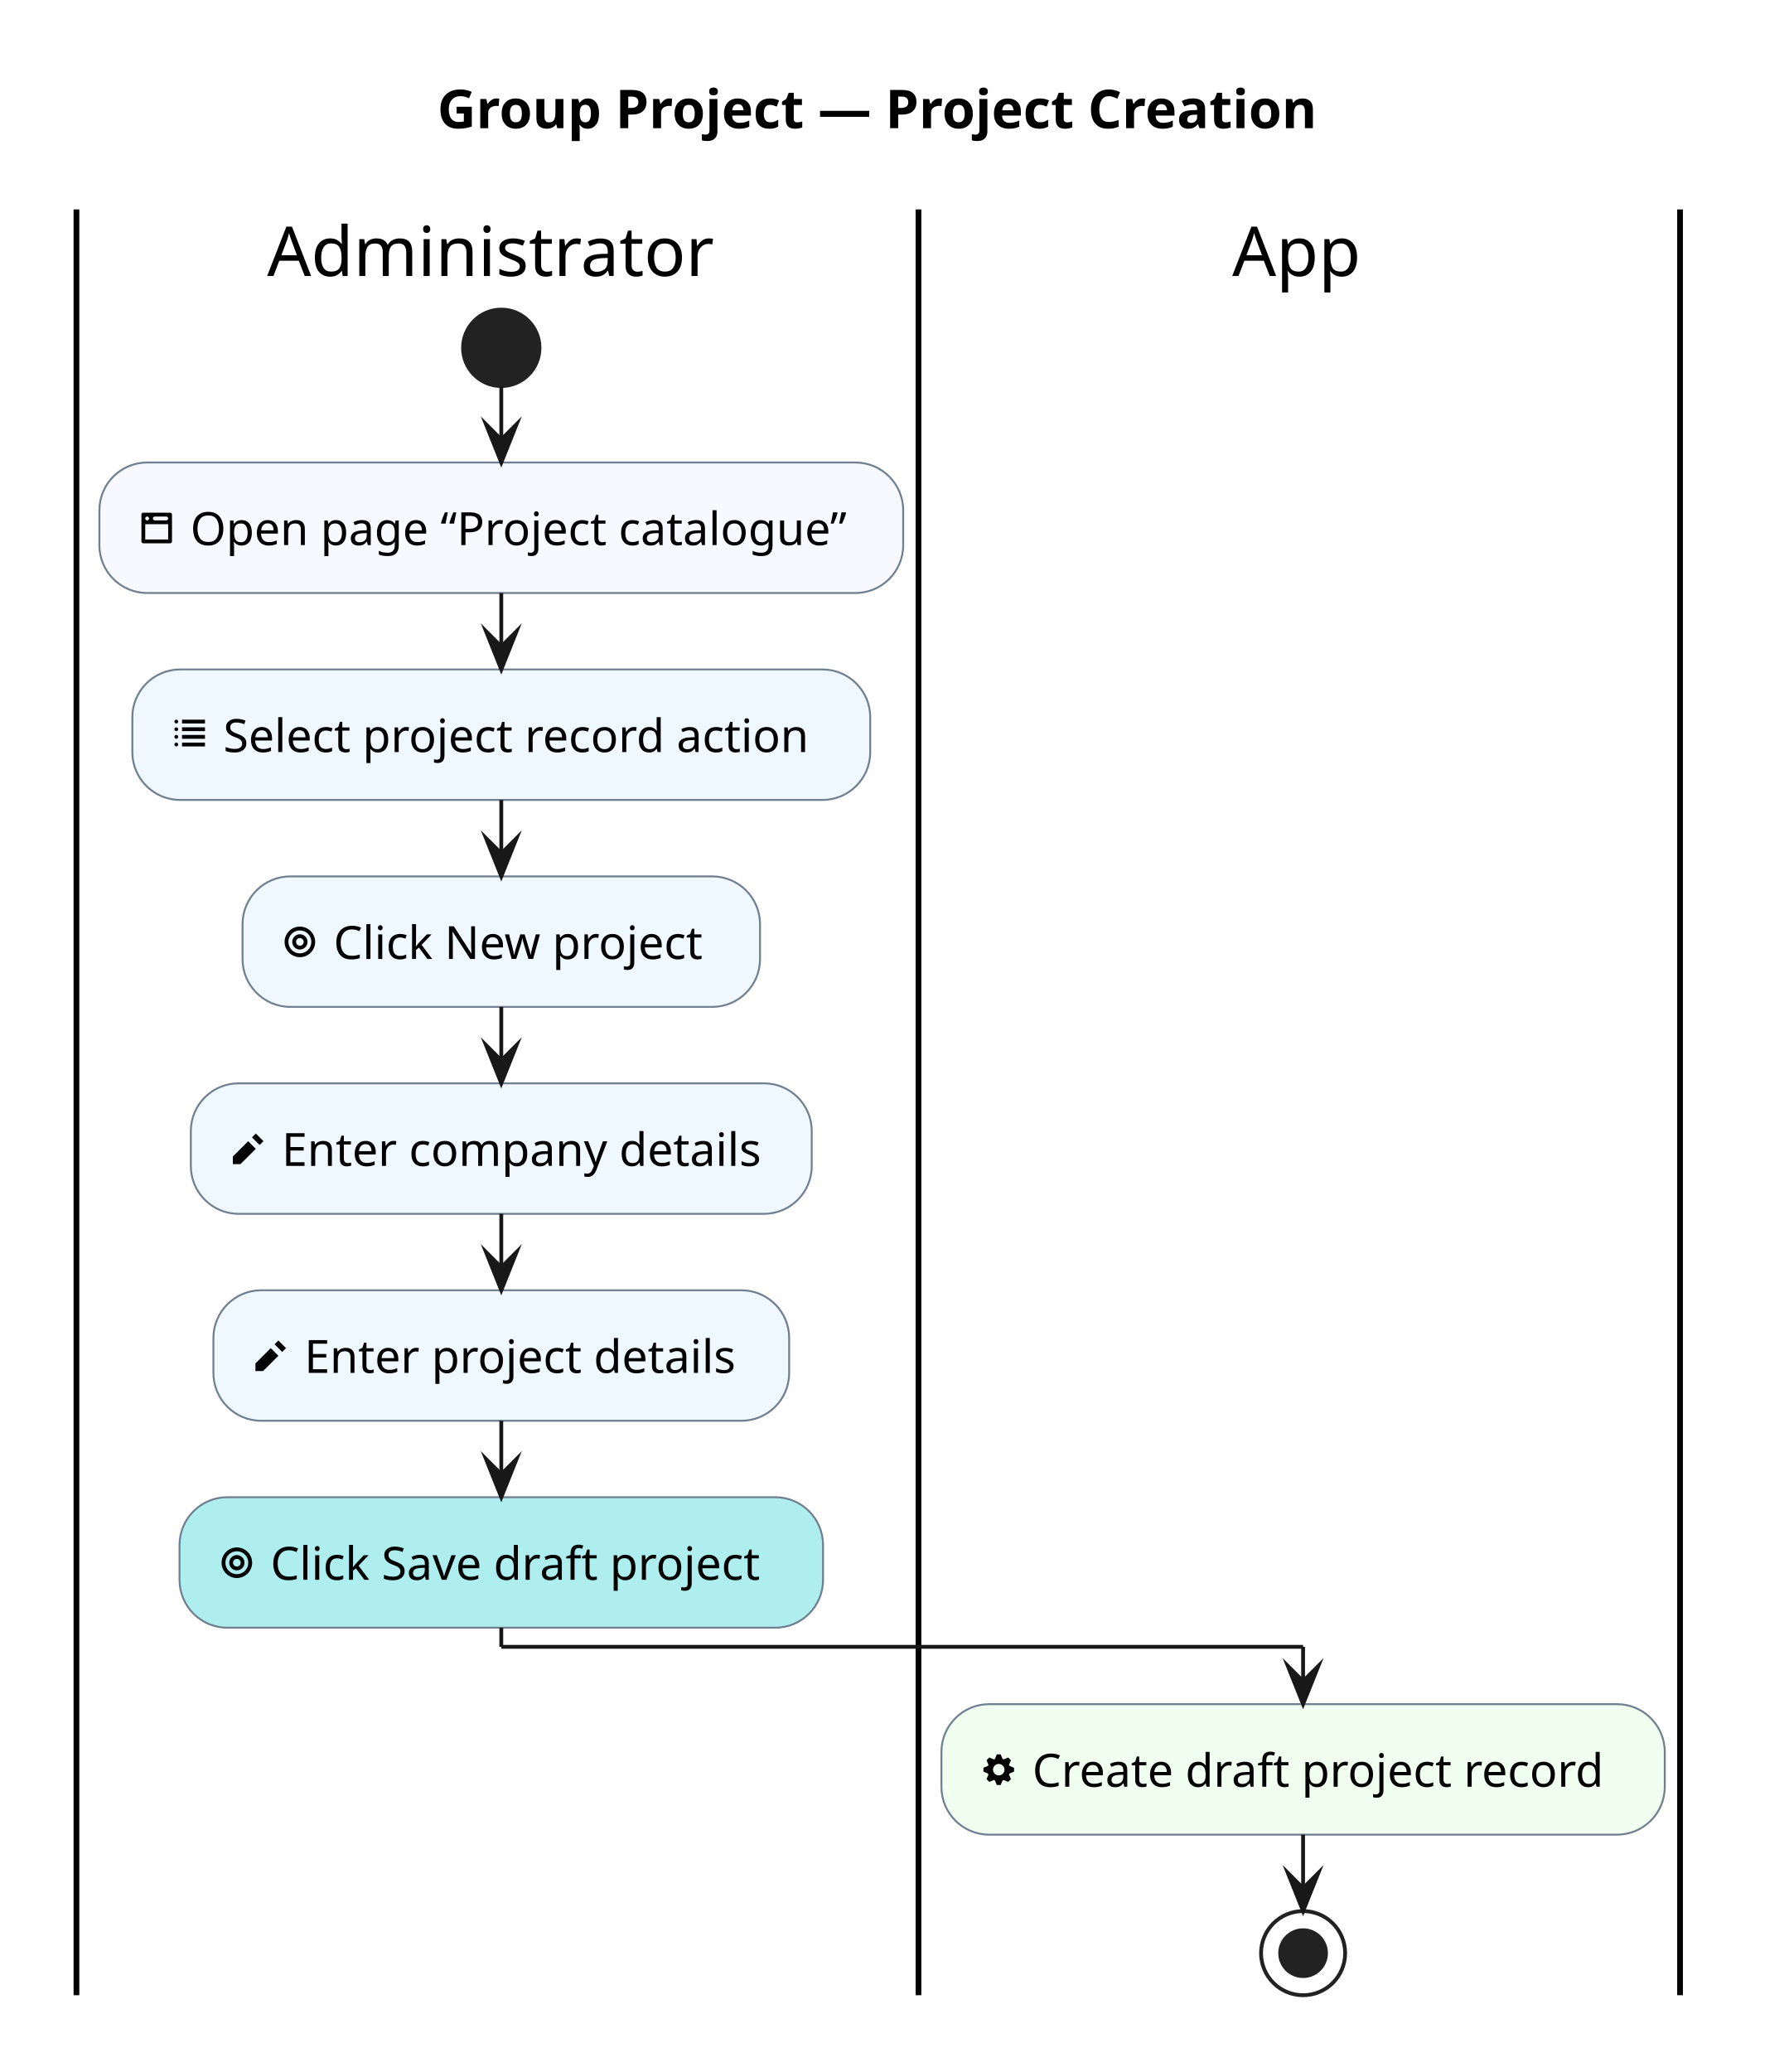
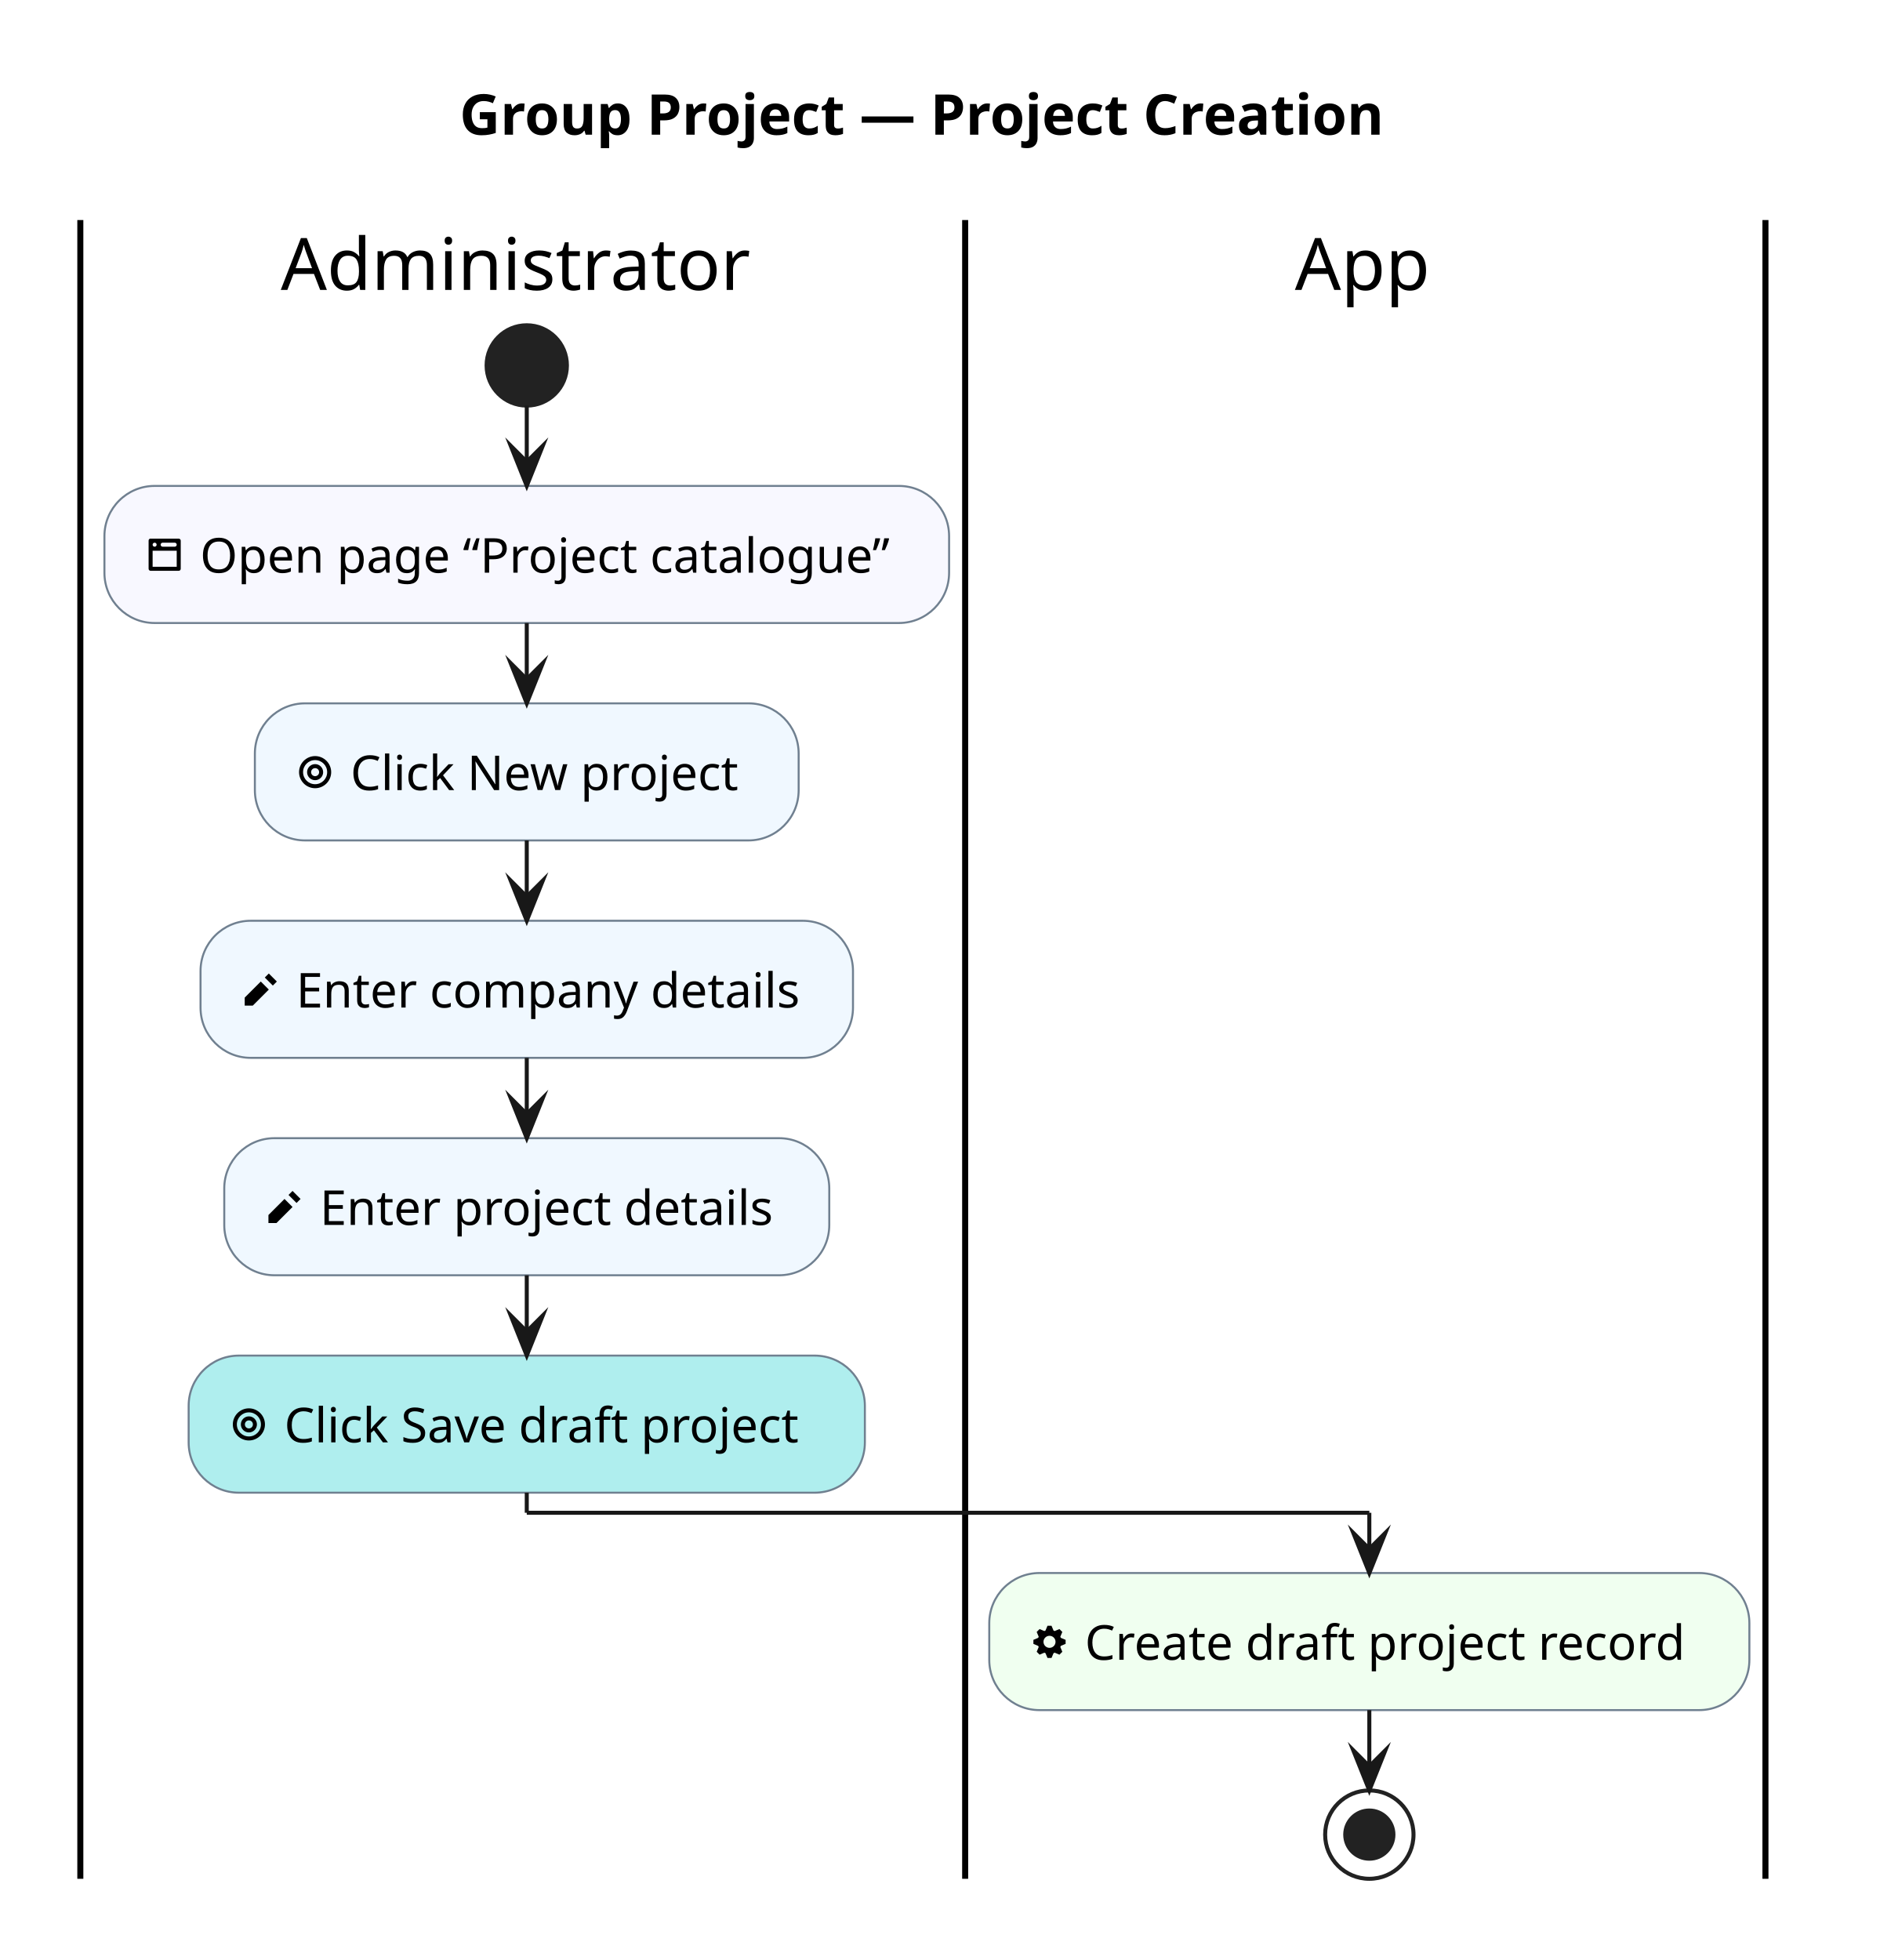
- <svg xmlns="http://www.w3.org/2000/svg" contentStyleType="text/css" data-diagram-type="ACTIVITY" height="542px" preserveAspectRatio="none" style="width:468px;height:542px;background:#FFFFFF;" version="1.1" viewBox="0 0 468 542" width="468px" zoomAndPan="magnify">
+ <svg xmlns="http://www.w3.org/2000/svg" contentStyleType="text/css" data-diagram-type="ACTIVITY" height="488px" preserveAspectRatio="none" style="width:468px;height:488px;background:#FFFFFF;" version="1.1" viewBox="0 0 468 488" width="468px" zoomAndPan="magnify">
  <defs />
  <g>
    <g class="title" data-source-line="2">
      <text fill="#000000" font-family="sans-serif" font-size="14" font-weight="700" lengthAdjust="spacing" textLength="237.569" x="114.423" y="33.535">Group Project — Project Creation</text>
    </g>
    <rect fill="none" height="21.199" style="stroke:none;stroke-width:1;" width="421.416" x="20" y="54.785" />
    <ellipse cx="131.155" cy="90.984" fill="#222222" rx="10" ry="10" style="stroke:#222222;stroke-width:1;" />
    <rect fill="#F8F8FF" height="34.133" rx="12.5" ry="12.5" style="stroke:#708090;stroke-width:0.5;" width="210.31" x="26" y="120.984" />
    <path d="M37.34,134.117 A0.5,0.5 0 0 0 37,134.617 L37,141.617 A0.5,0.5 0 0 0 37.5,142.117 L44.5,142.117 A0.5,0.5 0 0 0 45,141.617 L45,134.617 A0.5,0.5 0 0 0 44.5,134.117 L37.5,134.117 A0.5,0.5 0 0 0 37.41,134.117 A0.5,0.5 0 0 0 37.35,134.117 M38.5,135.117 C38.78,135.117 39,135.337 39,135.617 C39,135.897 38.78,136.117 38.5,136.117 C38.22,136.117 38,135.897 38,135.617 C38,135.337 38.22,135.117 38.5,135.117 M40.5,135.117 L43.5,135.117 C43.78,135.117 44,135.337 44,135.617 C44,135.897 43.78,136.117 43.5,136.117 L40.5,136.117 C40.22,136.117 40,135.897 40,135.617 C40,135.337 40.22,135.117 40.5,135.117 M38,137.117 L44,137.117 L44,141.117 L38,141.117 L38,137.117" fill="#000000" />
    <text fill="#000000" font-family="sans-serif" font-size="12" lengthAdjust="spacing" textLength="176.514" x="49.797" y="142.586">Open page “Project catalogue”</text>
-     <rect fill="#F0F8FF" height="34.133" rx="12.5" ry="12.5" style="stroke:#708090;stroke-width:0.5;" width="193.055" x="34.628" y="175.117" />
-     <path d="M46.128,188.25 C45.848,188.25 45.628,188.47 45.628,188.75 C45.628,189.03 45.848,189.25 46.128,189.25 C46.408,189.25 46.628,189.03 46.628,188.75 C46.628,188.47 46.408,188.25 46.128,188.25 M47.628,188.25 L47.628,189.25 L53.628,189.25 L53.628,188.25 L47.628,188.25 M46.128,190.25 C45.848,190.25 45.628,190.47 45.628,190.75 C45.628,191.03 45.848,191.25 46.128,191.25 C46.408,191.25 46.628,191.03 46.628,190.75 C46.628,190.47 46.408,190.25 46.128,190.25 M47.628,190.25 L47.628,191.25 L53.628,191.25 L53.628,190.25 L47.628,190.25 M46.128,192.25 C45.848,192.25 45.628,192.47 45.628,192.75 C45.628,193.03 45.848,193.25 46.128,193.25 C46.408,193.25 46.628,193.03 46.628,192.75 C46.628,192.47 46.408,192.25 46.128,192.25 M47.628,192.25 L47.628,193.25 L53.628,193.25 L53.628,192.25 L47.628,192.25 M46.128,194.25 C45.848,194.25 45.628,194.47 45.628,194.75 C45.628,195.03 45.848,195.25 46.128,195.25 C46.408,195.25 46.628,195.03 46.628,194.75 C46.628,194.47 46.408,194.25 46.128,194.25 M47.628,194.25 L47.628,195.25 L53.628,195.25 L53.628,194.25 L47.628,194.25" fill="#000000" />
-     <text fill="#000000" font-family="sans-serif" font-size="12" lengthAdjust="spacing" textLength="159.258" x="58.425" y="196.719">Select project record action</text>
-     <rect fill="#F0F8FF" height="34.133" rx="12.5" ry="12.5" style="stroke:#708090;stroke-width:0.5;" width="135.393" x="63.459" y="229.25" />
-     <path d="M78.459,242.383 C76.259,242.383 74.459,244.183 74.459,246.383 C74.459,248.583 76.259,250.383 78.459,250.383 C80.659,250.383 82.459,248.583 82.459,246.383 C82.459,244.183 80.659,242.383 78.459,242.383 M78.459,243.383 C80.119,243.383 81.459,244.723 81.459,246.383 C81.459,248.043 80.119,249.383 78.459,249.383 C76.799,249.383 75.459,248.043 75.459,246.383 C75.459,244.723 76.799,243.383 78.459,243.383 M78.459,244.383 C77.359,244.383 76.459,245.283 76.459,246.383 C76.459,247.483 77.359,248.383 78.459,248.383 C79.559,248.383 80.459,247.483 80.459,246.383 C80.459,245.283 79.559,244.383 78.459,244.383 M78.459,245.383 C79.019,245.383 79.459,245.823 79.459,246.383 C79.459,246.943 79.019,247.383 78.459,247.383 C77.899,247.383 77.459,246.943 77.459,246.383 C77.459,245.823 77.899,245.383 78.459,245.383" fill="#000000" />
-     <text fill="#000000" font-family="sans-serif" font-size="12" lengthAdjust="spacing" textLength="101.596" x="87.256" y="250.852">Click New project</text>
-     <rect fill="#F0F8FF" height="34.133" rx="12.5" ry="12.5" style="stroke:#708090;stroke-width:0.5;" width="162.451" x="49.93" y="283.383" />
-     <path d="M66.93,296.516 L65.93,297.516 L67.93,299.516 L68.93,298.516 L66.93,296.516 M64.93,298.516 L60.93,302.516 L60.93,304.516 L62.93,304.516 L66.93,300.516 L64.93,298.516" fill="#000000" />
-     <text fill="#000000" font-family="sans-serif" font-size="12" lengthAdjust="spacing" textLength="128.654" x="73.727" y="304.984">Enter company details</text>
-     <rect fill="#F0F8FF" height="34.133" rx="12.5" ry="12.5" style="stroke:#708090;stroke-width:0.5;" width="150.639" x="55.836" y="337.516" />
-     <path d="M72.836,350.648 L71.836,351.648 L73.836,353.648 L74.836,352.648 L72.836,350.648 M70.836,352.648 L66.836,356.648 L66.836,358.648 L68.836,358.648 L72.836,354.648 L70.836,352.648" fill="#000000" />
-     <text fill="#000000" font-family="sans-serif" font-size="12" lengthAdjust="spacing" textLength="116.842" x="79.633" y="359.117">Enter project details</text>
-     <rect fill="#AFEEEE" height="34.133" rx="12.5" ry="12.5" style="stroke:#708090;stroke-width:0.5;" width="168.369" x="46.971" y="391.648" />
-     <path d="M61.971,404.781 C59.771,404.781 57.971,406.581 57.971,408.781 C57.971,410.981 59.771,412.781 61.971,412.781 C64.171,412.781 65.971,410.981 65.971,408.781 C65.971,406.581 64.171,404.781 61.971,404.781 M61.971,405.781 C63.631,405.781 64.971,407.121 64.971,408.781 C64.971,410.441 63.631,411.781 61.971,411.781 C60.311,411.781 58.971,410.441 58.971,408.781 C58.971,407.121 60.311,405.781 61.971,405.781 M61.971,406.781 C60.871,406.781 59.971,407.681 59.971,408.781 C59.971,409.881 60.871,410.781 61.971,410.781 C63.071,410.781 63.971,409.881 63.971,408.781 C63.971,407.681 63.071,406.781 61.971,406.781 M61.971,407.781 C62.531,407.781 62.971,408.221 62.971,408.781 C62.971,409.341 62.531,409.781 61.971,409.781 C61.411,409.781 60.971,409.341 60.971,408.781 C60.971,408.221 61.411,407.781 61.971,407.781" fill="#000000" />
-     <text fill="#000000" font-family="sans-serif" font-size="12" lengthAdjust="spacing" textLength="134.572" x="70.768" y="413.25">Click Save draft project</text>
-     <line style="stroke:#000000;stroke-width:1.5;" x1="20" x2="20" y1="54.785" y2="521.914" />
-     <rect fill="#F0FFF0" height="34.133" rx="12.5" ry="12.5" style="stroke:#708090;stroke-width:0.5;" width="189.258" x="246.31" y="445.781" />
-     <path d="M260.81,458.914 L260.31,460.104 C260.211,460.134 260.12,460.184 260.031,460.234 L258.841,459.734 L258.12,460.454 L258.62,461.644 C258.57,461.744 258.531,461.824 258.49,461.924 L257.3,462.424 L257.3,463.424 L258.49,463.924 C258.531,464.024 258.57,464.104 258.62,464.204 L258.12,465.394 L258.841,466.114 L260.031,465.614 C260.12,465.654 260.211,465.704 260.31,465.744 L260.81,466.934 L261.81,466.934 L262.31,465.744 C262.401,465.704 262.5,465.664 262.591,465.614 L263.781,466.114 L264.5,465.394 L264,464.204 C264.041,464.114 264.091,464.014 264.13,463.924 L265.32,463.424 L265.32,462.424 L264.13,461.924 C264.101,461.834 264.05,461.734 264,461.644 L264.5,460.454 L263.781,459.734 L262.591,460.234 C262.5,460.194 262.401,460.144 262.31,460.104 L261.81,458.914 L260.81,458.914 M261.31,461.414 C262.14,461.414 262.81,462.084 262.81,462.914 C262.81,463.744 262.14,464.414 261.31,464.414 C260.481,464.414 259.81,463.744 259.81,462.914 C259.81,462.084 260.481,461.414 261.31,461.414" fill="#000000" />
-     <text fill="#000000" font-family="sans-serif" font-size="12" lengthAdjust="spacing" textLength="155.461" x="270.107" y="467.383">Create draft project record</text>
-     <ellipse cx="340.94" cy="510.914" fill="none" rx="11" ry="11" style="stroke:#222222;stroke-width:1;" />
-     <ellipse cx="340.94" cy="510.914" fill="#222222" rx="6" ry="6" style="stroke:#222222;stroke-width:1;" />
-     <line style="stroke:#000000;stroke-width:1.5;" x1="240.31" x2="240.31" y1="54.785" y2="521.914" />
-     <line style="stroke:#000000;stroke-width:1.5;" x1="439.568" x2="439.568" y1="54.785" y2="521.914" />
+     <rect fill="#F0F8FF" height="34.133" rx="12.5" ry="12.5" style="stroke:#708090;stroke-width:0.5;" width="135.393" x="63.459" y="175.117" />
+     <path d="M78.459,188.25 C76.259,188.25 74.459,190.05 74.459,192.25 C74.459,194.45 76.259,196.25 78.459,196.25 C80.659,196.25 82.459,194.45 82.459,192.25 C82.459,190.05 80.659,188.25 78.459,188.25 M78.459,189.25 C80.119,189.25 81.459,190.59 81.459,192.25 C81.459,193.91 80.119,195.25 78.459,195.25 C76.799,195.25 75.459,193.91 75.459,192.25 C75.459,190.59 76.799,189.25 78.459,189.25 M78.459,190.25 C77.359,190.25 76.459,191.15 76.459,192.25 C76.459,193.35 77.359,194.25 78.459,194.25 C79.559,194.25 80.459,193.35 80.459,192.25 C80.459,191.15 79.559,190.25 78.459,190.25 M78.459,191.25 C79.019,191.25 79.459,191.69 79.459,192.25 C79.459,192.81 79.019,193.25 78.459,193.25 C77.899,193.25 77.459,192.81 77.459,192.25 C77.459,191.69 77.899,191.25 78.459,191.25" fill="#000000" />
+     <text fill="#000000" font-family="sans-serif" font-size="12" lengthAdjust="spacing" textLength="101.596" x="87.256" y="196.719">Click New project</text>
+     <rect fill="#F0F8FF" height="34.133" rx="12.5" ry="12.5" style="stroke:#708090;stroke-width:0.5;" width="162.451" x="49.93" y="229.25" />
+     <path d="M66.93,242.383 L65.93,243.383 L67.93,245.383 L68.93,244.383 L66.93,242.383 M64.93,244.383 L60.93,248.383 L60.93,250.383 L62.93,250.383 L66.93,246.383 L64.93,244.383" fill="#000000" />
+     <text fill="#000000" font-family="sans-serif" font-size="12" lengthAdjust="spacing" textLength="128.654" x="73.727" y="250.852">Enter company details</text>
+     <rect fill="#F0F8FF" height="34.133" rx="12.5" ry="12.5" style="stroke:#708090;stroke-width:0.5;" width="150.639" x="55.836" y="283.383" />
+     <path d="M72.836,296.516 L71.836,297.516 L73.836,299.516 L74.836,298.516 L72.836,296.516 M70.836,298.516 L66.836,302.516 L66.836,304.516 L68.836,304.516 L72.836,300.516 L70.836,298.516" fill="#000000" />
+     <text fill="#000000" font-family="sans-serif" font-size="12" lengthAdjust="spacing" textLength="116.842" x="79.633" y="304.984">Enter project details</text>
+     <rect fill="#AFEEEE" height="34.133" rx="12.5" ry="12.5" style="stroke:#708090;stroke-width:0.5;" width="168.369" x="46.971" y="337.516" />
+     <path d="M61.971,350.648 C59.771,350.648 57.971,352.448 57.971,354.648 C57.971,356.848 59.771,358.648 61.971,358.648 C64.171,358.648 65.971,356.848 65.971,354.648 C65.971,352.448 64.171,350.648 61.971,350.648 M61.971,351.648 C63.631,351.648 64.971,352.988 64.971,354.648 C64.971,356.308 63.631,357.648 61.971,357.648 C60.311,357.648 58.971,356.308 58.971,354.648 C58.971,352.988 60.311,351.648 61.971,351.648 M61.971,352.648 C60.871,352.648 59.971,353.548 59.971,354.648 C59.971,355.748 60.871,356.648 61.971,356.648 C63.071,356.648 63.971,355.748 63.971,354.648 C63.971,353.548 63.071,352.648 61.971,352.648 M61.971,353.648 C62.531,353.648 62.971,354.088 62.971,354.648 C62.971,355.208 62.531,355.648 61.971,355.648 C61.411,355.648 60.971,355.208 60.971,354.648 C60.971,354.088 61.411,353.648 61.971,353.648" fill="#000000" />
+     <text fill="#000000" font-family="sans-serif" font-size="12" lengthAdjust="spacing" textLength="134.572" x="70.768" y="359.117">Click Save draft project</text>
+     <line style="stroke:#000000;stroke-width:1.5;" x1="20" x2="20" y1="54.785" y2="467.781" />
+     <rect fill="#F0FFF0" height="34.133" rx="12.5" ry="12.5" style="stroke:#708090;stroke-width:0.5;" width="189.258" x="246.31" y="391.648" />
+     <path d="M260.81,404.781 L260.31,405.971 C260.211,406.001 260.12,406.051 260.031,406.101 L258.841,405.601 L258.12,406.321 L258.62,407.511 C258.57,407.611 258.531,407.691 258.49,407.791 L257.3,408.291 L257.3,409.291 L258.49,409.791 C258.531,409.891 258.57,409.971 258.62,410.071 L258.12,411.261 L258.841,411.981 L260.031,411.481 C260.12,411.521 260.211,411.571 260.31,411.611 L260.81,412.801 L261.81,412.801 L262.31,411.611 C262.401,411.571 262.5,411.531 262.591,411.481 L263.781,411.981 L264.5,411.261 L264,410.071 C264.041,409.981 264.091,409.881 264.13,409.791 L265.32,409.291 L265.32,408.291 L264.13,407.791 C264.101,407.701 264.05,407.601 264,407.511 L264.5,406.321 L263.781,405.601 L262.591,406.101 C262.5,406.061 262.401,406.011 262.31,405.971 L261.81,404.781 L260.81,404.781 M261.31,407.281 C262.14,407.281 262.81,407.951 262.81,408.781 C262.81,409.611 262.14,410.281 261.31,410.281 C260.481,410.281 259.81,409.611 259.81,408.781 C259.81,407.951 260.481,407.281 261.31,407.281" fill="#000000" />
+     <text fill="#000000" font-family="sans-serif" font-size="12" lengthAdjust="spacing" textLength="155.461" x="270.107" y="413.25">Create draft project record</text>
+     <ellipse cx="340.94" cy="456.781" fill="none" rx="11" ry="11" style="stroke:#222222;stroke-width:1;" />
+     <ellipse cx="340.94" cy="456.781" fill="#222222" rx="6" ry="6" style="stroke:#222222;stroke-width:1;" />
+     <line style="stroke:#000000;stroke-width:1.5;" x1="240.31" x2="240.31" y1="54.785" y2="467.781" />
+     <line style="stroke:#000000;stroke-width:1.5;" x1="439.568" x2="439.568" y1="54.785" y2="467.781" />
    <line style="stroke:#181818;stroke-width:1;" x1="131.155" x2="131.155" y1="100.984" y2="120.984" />
    <polygon fill="#181818" points="127.155,110.984,131.155,120.984,135.155,110.984,131.155,114.984" style="stroke:#181818;stroke-width:1;stroke-linejoin:miter;stroke-miterlimit:10;" />
    <line style="stroke:#181818;stroke-width:1;" x1="131.155" x2="131.155" y1="155.117" y2="175.117" />
    <polygon fill="#181818" points="127.155,165.117,131.155,175.117,135.155,165.117,131.155,169.117" style="stroke:#181818;stroke-width:1;stroke-linejoin:miter;stroke-miterlimit:10;" />
    <line style="stroke:#181818;stroke-width:1;" x1="131.155" x2="131.155" y1="209.25" y2="229.25" />
    <polygon fill="#181818" points="127.155,219.25,131.155,229.25,135.155,219.25,131.155,223.25" style="stroke:#181818;stroke-width:1;stroke-linejoin:miter;stroke-miterlimit:10;" />
    <line style="stroke:#181818;stroke-width:1;" x1="131.155" x2="131.155" y1="263.383" y2="283.383" />
    <polygon fill="#181818" points="127.155,273.383,131.155,283.383,135.155,273.383,131.155,277.383" style="stroke:#181818;stroke-width:1;stroke-linejoin:miter;stroke-miterlimit:10;" />
    <line style="stroke:#181818;stroke-width:1;" x1="131.155" x2="131.155" y1="317.516" y2="337.516" />
    <polygon fill="#181818" points="127.155,327.516,131.155,337.516,135.155,327.516,131.155,331.516" style="stroke:#181818;stroke-width:1;stroke-linejoin:miter;stroke-miterlimit:10;" />
-     <line style="stroke:#181818;stroke-width:1;" x1="131.155" x2="131.155" y1="371.648" y2="391.648" />
-     <polygon fill="#181818" points="127.155,381.648,131.155,391.648,135.155,381.648,131.155,385.648" style="stroke:#181818;stroke-width:1;stroke-linejoin:miter;stroke-miterlimit:10;" />
-     <line style="stroke:#181818;stroke-width:1;" x1="340.94" x2="340.94" y1="479.914" y2="499.914" />
-     <polygon fill="#181818" points="336.94,489.914,340.94,499.914,344.94,489.914,340.94,493.914" style="stroke:#181818;stroke-width:1;stroke-linejoin:miter;stroke-miterlimit:10;" />
-     <line style="stroke:#181818;stroke-width:1;" x1="131.155" x2="131.155" y1="425.781" y2="430.781" />
-     <line style="stroke:#181818;stroke-width:1;" x1="131.155" x2="340.94" y1="430.781" y2="430.781" />
-     <line style="stroke:#181818;stroke-width:1;" x1="340.94" x2="340.94" y1="430.781" y2="445.781" />
+     <line style="stroke:#181818;stroke-width:1;" x1="340.94" x2="340.94" y1="425.781" y2="445.781" />
    <polygon fill="#181818" points="336.94,435.781,340.94,445.781,344.94,435.781,340.94,439.781" style="stroke:#181818;stroke-width:1;stroke-linejoin:miter;stroke-miterlimit:10;" />
+     <line style="stroke:#181818;stroke-width:1;" x1="131.155" x2="131.155" y1="371.648" y2="376.648" />
+     <line style="stroke:#181818;stroke-width:1;" x1="131.155" x2="340.94" y1="376.648" y2="376.648" />
+     <line style="stroke:#181818;stroke-width:1;" x1="340.94" x2="340.94" y1="376.648" y2="391.648" />
+     <polygon fill="#181818" points="336.94,381.648,340.94,391.648,344.94,381.648,340.94,385.648" style="stroke:#181818;stroke-width:1;stroke-linejoin:miter;stroke-miterlimit:10;" />
    <text fill="#000000" font-family="sans-serif" font-size="18" lengthAdjust="spacing" textLength="120.498" x="69.906" y="72.188">Administrator</text>
    <text fill="#000000" font-family="sans-serif" font-size="18" lengthAdjust="spacing" textLength="35.077" x="322.401" y="72.188">App</text>
  </g>
</svg>
